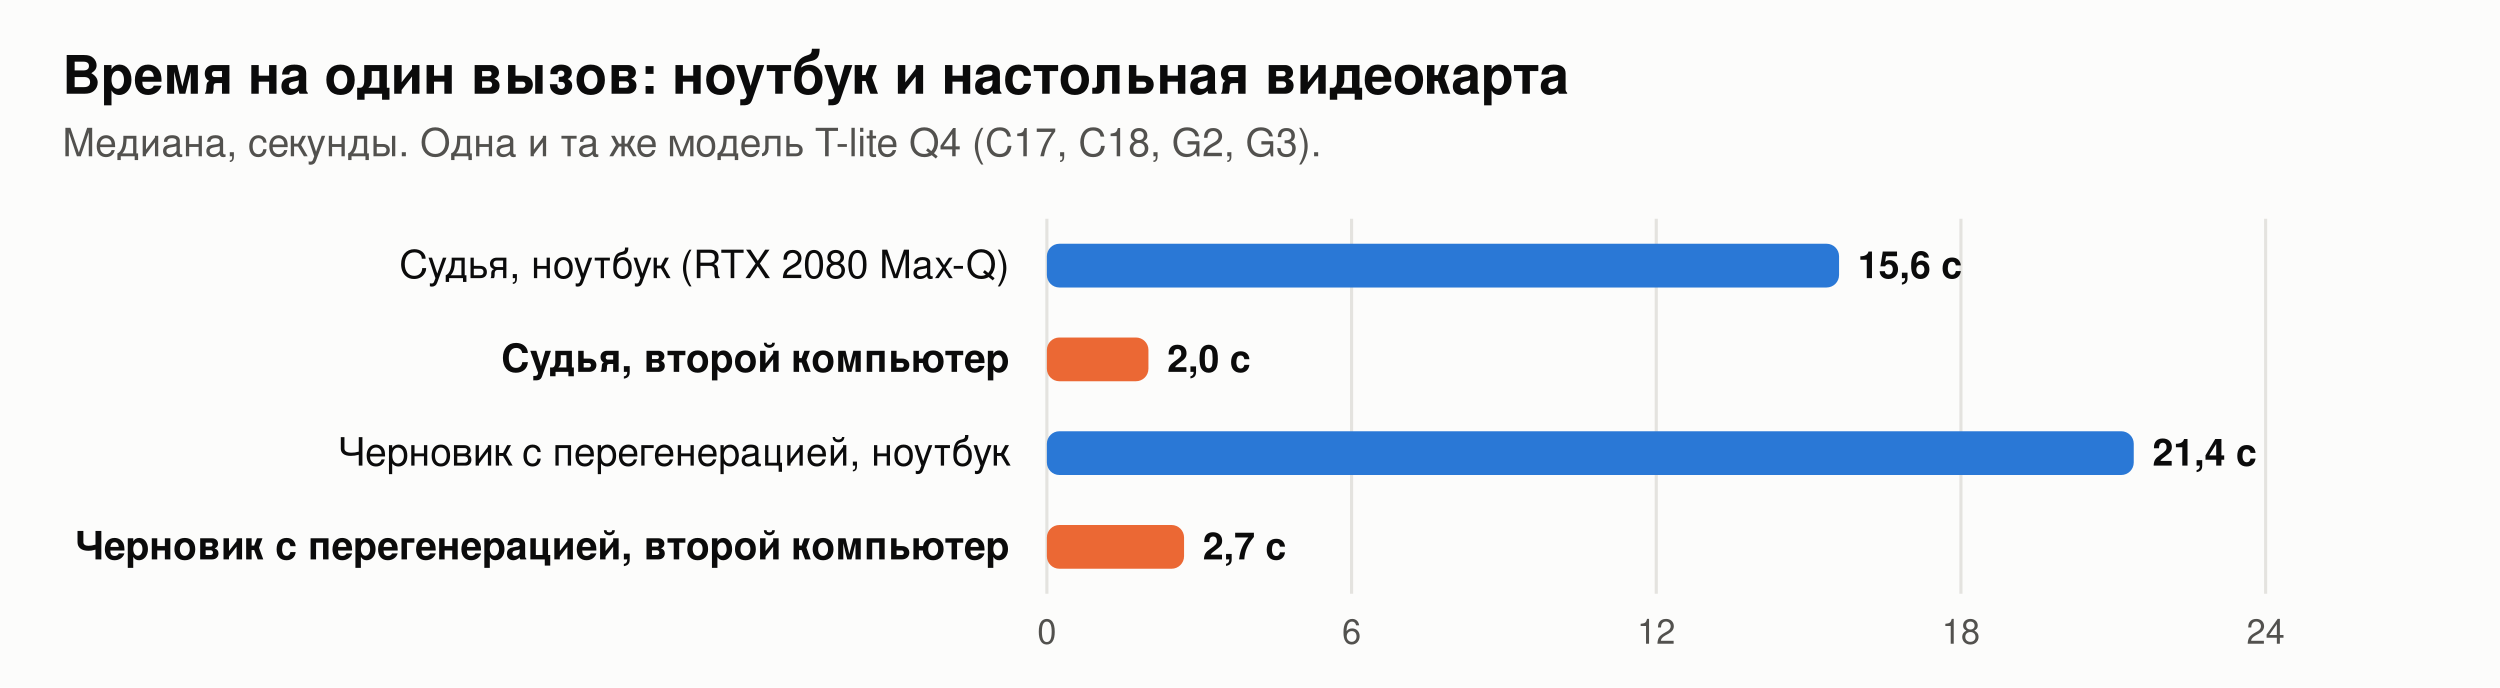
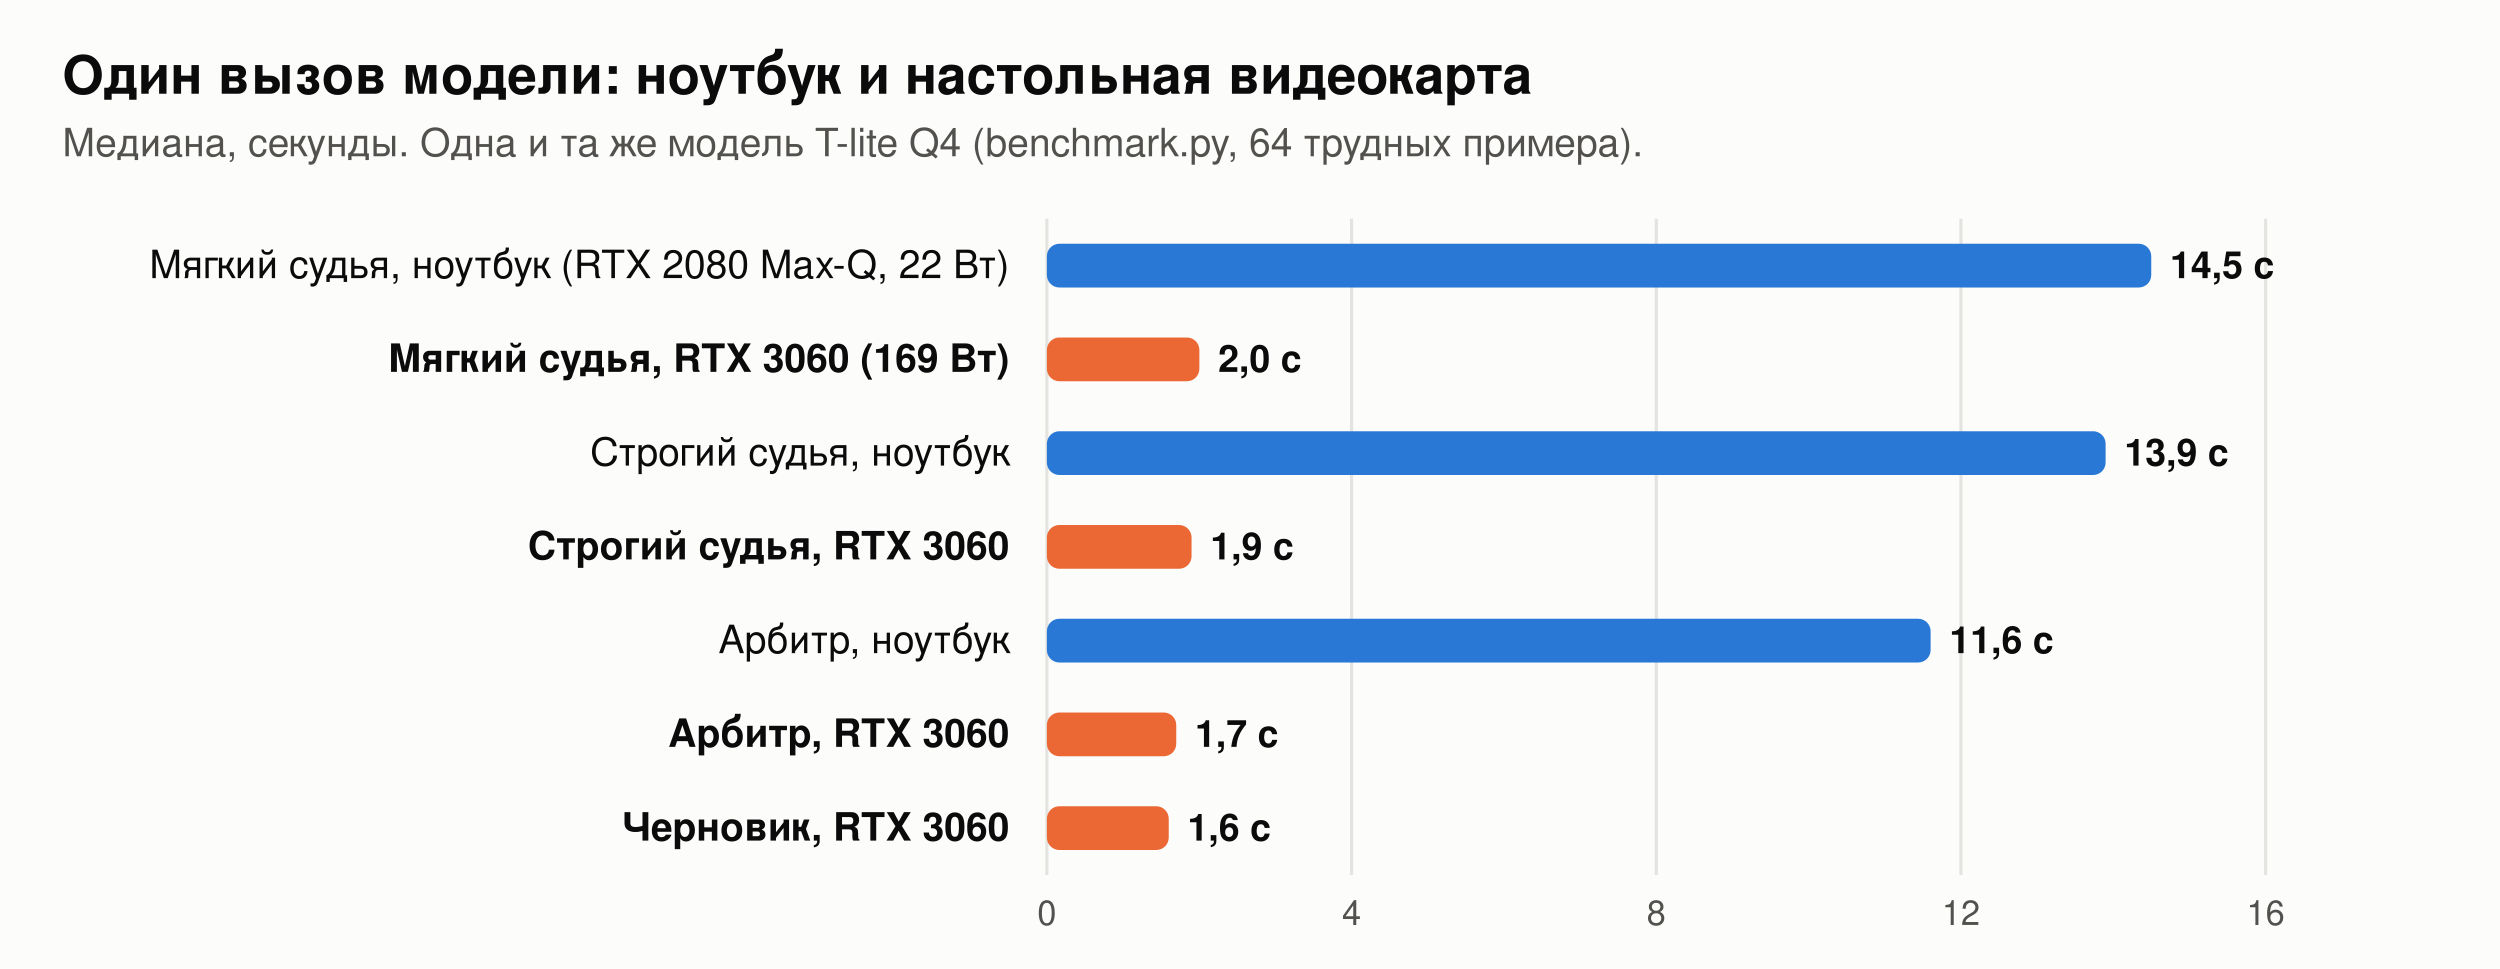
- <svg xmlns="http://www.w3.org/2000/svg" viewBox="0 0 800 220" width="800" height="220" role="img" aria-label="Время на один вызов: ноутбук и настольная видеокарта">
-   <rect width="800" height="220" fill="#fcfcfb" />
-   <text x="20" y="30" style="font-family:'Segoe UI',Helvetica,Arial,sans-serif;font-size:17px;font-weight:600" fill="#0b0b0b">Время на один вызов: ноутбук и настольная видеокарта</text>
-   <text x="20" y="50" style="font-family:'Segoe UI',Helvetica,Arial,sans-serif;font-size:12.5px" fill="#52514e">Медиана, секунды. Одна и та же модель T-lite Q4 (C17, C18, G2, G3).</text>
-   <line x1="335.0" y1="70" x2="335.0" y2="190" stroke="#e4e3df" stroke-width="1" />
-   <text x="335.0" y="206" text-anchor="middle" style="font-family:'Segoe UI',Helvetica,Arial,sans-serif;font-size:11px" fill="#52514e">0</text>
-   <line x1="432.5" y1="70" x2="432.5" y2="190" stroke="#e4e3df" stroke-width="1" />
-   <text x="432.5" y="206" text-anchor="middle" style="font-family:'Segoe UI',Helvetica,Arial,sans-serif;font-size:11px" fill="#52514e">6</text>
-   <line x1="530.0" y1="70" x2="530.0" y2="190" stroke="#e4e3df" stroke-width="1" />
-   <text x="530.0" y="206" text-anchor="middle" style="font-family:'Segoe UI',Helvetica,Arial,sans-serif;font-size:11px" fill="#52514e">12</text>
-   <line x1="627.5" y1="70" x2="627.5" y2="190" stroke="#e4e3df" stroke-width="1" />
-   <text x="627.5" y="206" text-anchor="middle" style="font-family:'Segoe UI',Helvetica,Arial,sans-serif;font-size:11px" fill="#52514e">18</text>
-   <line x1="725.0" y1="70" x2="725.0" y2="190" stroke="#e4e3df" stroke-width="1" />
-   <text x="725.0" y="206" text-anchor="middle" style="font-family:'Segoe UI',Helvetica,Arial,sans-serif;font-size:11px" fill="#52514e">24</text>
-   <text x="323" y="89.0" text-anchor="end" style="font-family:'Segoe UI',Helvetica,Arial,sans-serif;font-size:12.5px" fill="#0b0b0b">Судья, ноутбук (RTX 2080 Max-Q)</text>
-   <rect x="335" y="78.0" width="253.5" height="14" rx="4" fill="#2a78d6" />
-   <text x="594.5" y="89.0" style="font-family:'Segoe UI',Helvetica,Arial,sans-serif;font-size:12px;font-weight:600" fill="#0b0b0b">15,6 с</text>
-   <text x="323" y="119.0" text-anchor="end" style="font-family:'Segoe UI',Helvetica,Arial,sans-serif;font-size:12.5px;font-weight:600" fill="#0b0b0b">Судья, второй компьютер</text>
-   <rect x="335" y="108.0" width="32.5" height="14" rx="4" fill="#eb6834" />
-   <text x="373.5" y="119.0" style="font-family:'Segoe UI',Helvetica,Arial,sans-serif;font-size:12px;font-weight:600" fill="#0b0b0b">2,0 с</text>
-   <text x="323" y="149.0" text-anchor="end" style="font-family:'Segoe UI',Helvetica,Arial,sans-serif;font-size:12.5px" fill="#0b0b0b">Черновик с перегенерацией, ноутбук</text>
-   <rect x="335" y="138.0" width="347.8" height="14" rx="4" fill="#2a78d6" />
-   <text x="688.8" y="149.0" style="font-family:'Segoe UI',Helvetica,Arial,sans-serif;font-size:12px;font-weight:600" fill="#0b0b0b">21,4 с</text>
-   <text x="323" y="179.0" text-anchor="end" style="font-family:'Segoe UI',Helvetica,Arial,sans-serif;font-size:12.5px;font-weight:600" fill="#0b0b0b">Черновик с перегенерацией, второй компьютер</text>
-   <rect x="335" y="168.0" width="43.9" height="14" rx="4" fill="#eb6834" />
-   <text x="384.9" y="179.0" style="font-family:'Segoe UI',Helvetica,Arial,sans-serif;font-size:12px;font-weight:600" fill="#0b0b0b">2,7 с</text>
+ <svg xmlns="http://www.w3.org/2000/svg" viewBox="0 0 800 310" width="800" height="310" role="img" aria-label="Один вызов модели: ноутбук и настольная видеокарта">
+   <rect width="800" height="310" fill="#fcfcfb" />
+   <text x="20" y="30" style="font-family:'Segoe UI',Helvetica,Arial,sans-serif;font-size:17px;font-weight:600" fill="#0b0b0b">Один вызов модели: ноутбук и настольная видеокарта</text>
+   <text x="20" y="50" style="font-family:'Segoe UI',Helvetica,Arial,sans-serif;font-size:12.5px" fill="#52514e">Медиана, секунды. Одна и та же модель T-lite Q4 (benchmark.py, 64 трудных примера).</text>
+   <line x1="335.0" y1="70" x2="335.0" y2="280" stroke="#e4e3df" stroke-width="1" />
+   <text x="335.0" y="296" text-anchor="middle" style="font-family:'Segoe UI',Helvetica,Arial,sans-serif;font-size:11px" fill="#52514e">0</text>
+   <line x1="432.5" y1="70" x2="432.5" y2="280" stroke="#e4e3df" stroke-width="1" />
+   <text x="432.5" y="296" text-anchor="middle" style="font-family:'Segoe UI',Helvetica,Arial,sans-serif;font-size:11px" fill="#52514e">4</text>
+   <line x1="530.0" y1="70" x2="530.0" y2="280" stroke="#e4e3df" stroke-width="1" />
+   <text x="530.0" y="296" text-anchor="middle" style="font-family:'Segoe UI',Helvetica,Arial,sans-serif;font-size:11px" fill="#52514e">8</text>
+   <line x1="627.5" y1="70" x2="627.5" y2="280" stroke="#e4e3df" stroke-width="1" />
+   <text x="627.5" y="296" text-anchor="middle" style="font-family:'Segoe UI',Helvetica,Arial,sans-serif;font-size:11px" fill="#52514e">12</text>
+   <line x1="725.0" y1="70" x2="725.0" y2="280" stroke="#e4e3df" stroke-width="1" />
+   <text x="725.0" y="296" text-anchor="middle" style="font-family:'Segoe UI',Helvetica,Arial,sans-serif;font-size:11px" fill="#52514e">16</text>
+   <text x="323" y="89.0" text-anchor="end" style="font-family:'Segoe UI',Helvetica,Arial,sans-serif;font-size:12.5px" fill="#0b0b0b">Мягкий судья, ноутбук (RTX 2080 Max-Q, 22 Вт)</text>
+   <rect x="335" y="78.0" width="353.4" height="14" rx="4" fill="#2a78d6" />
+   <text x="694.4" y="89.0" style="font-family:'Segoe UI',Helvetica,Arial,sans-serif;font-size:12px;font-weight:600" fill="#0b0b0b">14,5 с</text>
+   <text x="323" y="119.0" text-anchor="end" style="font-family:'Segoe UI',Helvetica,Arial,sans-serif;font-size:12.5px;font-weight:600" fill="#0b0b0b">Мягкий судья, RTX 3060 (169 Вт)</text>
+   <rect x="335" y="108.0" width="48.8" height="14" rx="4" fill="#eb6834" />
+   <text x="389.8" y="119.0" style="font-family:'Segoe UI',Helvetica,Arial,sans-serif;font-size:12px;font-weight:600" fill="#0b0b0b">2,0 с</text>
+   <text x="323" y="149.0" text-anchor="end" style="font-family:'Segoe UI',Helvetica,Arial,sans-serif;font-size:12.5px" fill="#0b0b0b">Строгий судья, ноутбук</text>
+   <rect x="335" y="138.0" width="338.8" height="14" rx="4" fill="#2a78d6" />
+   <text x="679.8" y="149.0" style="font-family:'Segoe UI',Helvetica,Arial,sans-serif;font-size:12px;font-weight:600" fill="#0b0b0b">13,9 с</text>
+   <text x="323" y="179.0" text-anchor="end" style="font-family:'Segoe UI',Helvetica,Arial,sans-serif;font-size:12.5px;font-weight:600" fill="#0b0b0b">Строгий судья, RTX 3060</text>
+   <rect x="335" y="168.0" width="46.3" height="14" rx="4" fill="#eb6834" />
+   <text x="387.3" y="179.0" style="font-family:'Segoe UI',Helvetica,Arial,sans-serif;font-size:12px;font-weight:600" fill="#0b0b0b">1,9 с</text>
+   <text x="323" y="209.0" text-anchor="end" style="font-family:'Segoe UI',Helvetica,Arial,sans-serif;font-size:12.5px" fill="#0b0b0b">Арбитр, ноутбук</text>
+   <rect x="335" y="198.0" width="282.8" height="14" rx="4" fill="#2a78d6" />
+   <text x="623.8" y="209.0" style="font-family:'Segoe UI',Helvetica,Arial,sans-serif;font-size:12px;font-weight:600" fill="#0b0b0b">11,6 с</text>
+   <text x="323" y="239.0" text-anchor="end" style="font-family:'Segoe UI',Helvetica,Arial,sans-serif;font-size:12.5px;font-weight:600" fill="#0b0b0b">Арбитр, RTX 3060</text>
+   <rect x="335" y="228.0" width="41.4" height="14" rx="4" fill="#eb6834" />
+   <text x="382.4" y="239.0" style="font-family:'Segoe UI',Helvetica,Arial,sans-serif;font-size:12px;font-weight:600" fill="#0b0b0b">1,7 с</text>
+   <text x="323" y="269.0" text-anchor="end" style="font-family:'Segoe UI',Helvetica,Arial,sans-serif;font-size:12.5px;font-weight:600" fill="#0b0b0b">Черновик, RTX 3060</text>
+   <rect x="335" y="258.0" width="39.0" height="14" rx="4" fill="#eb6834" />
+   <text x="380.0" y="269.0" style="font-family:'Segoe UI',Helvetica,Arial,sans-serif;font-size:12px;font-weight:600" fill="#0b0b0b">1,6 с</text>
</svg>
